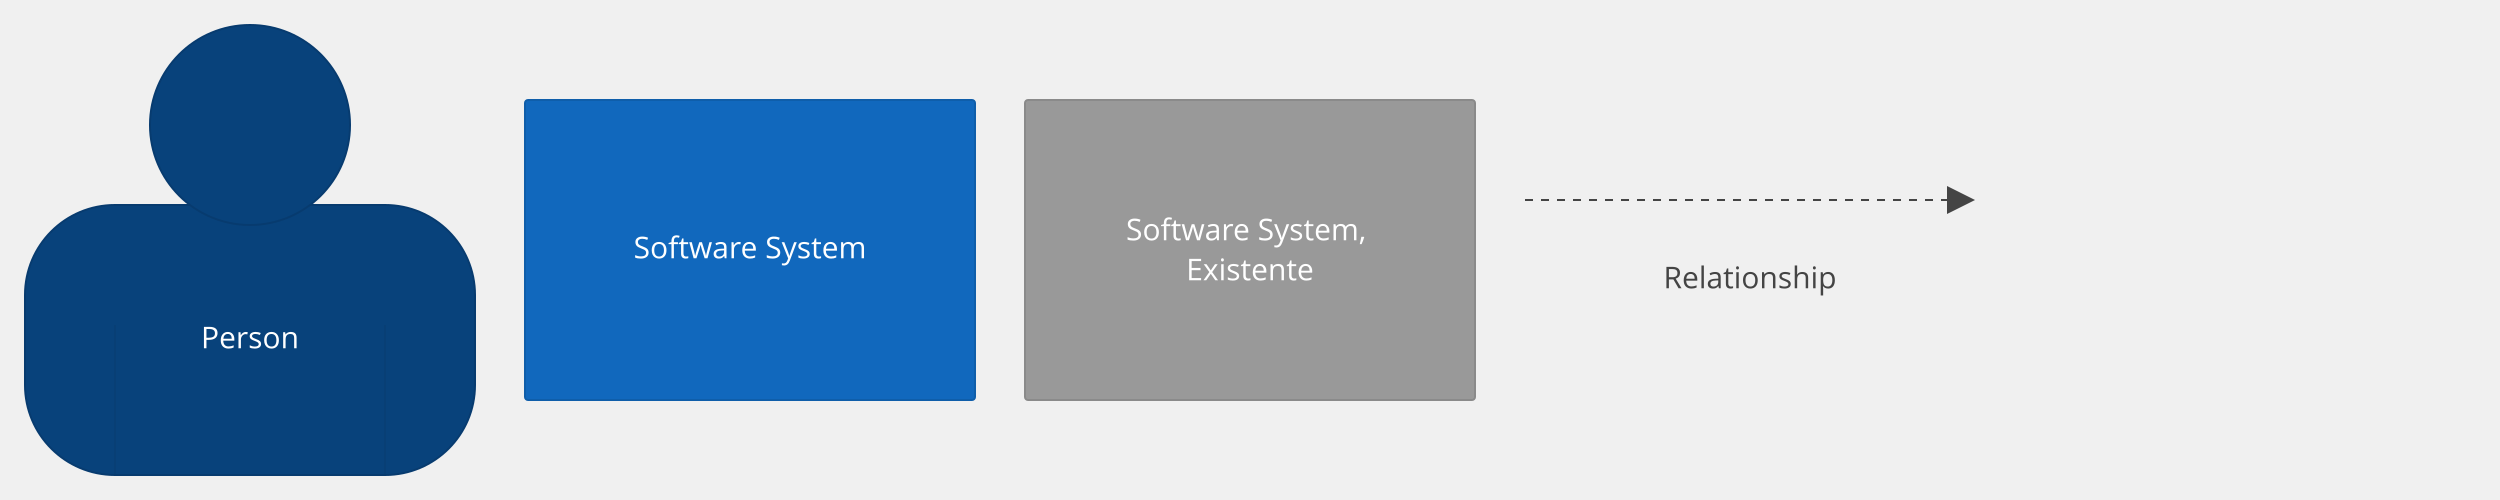
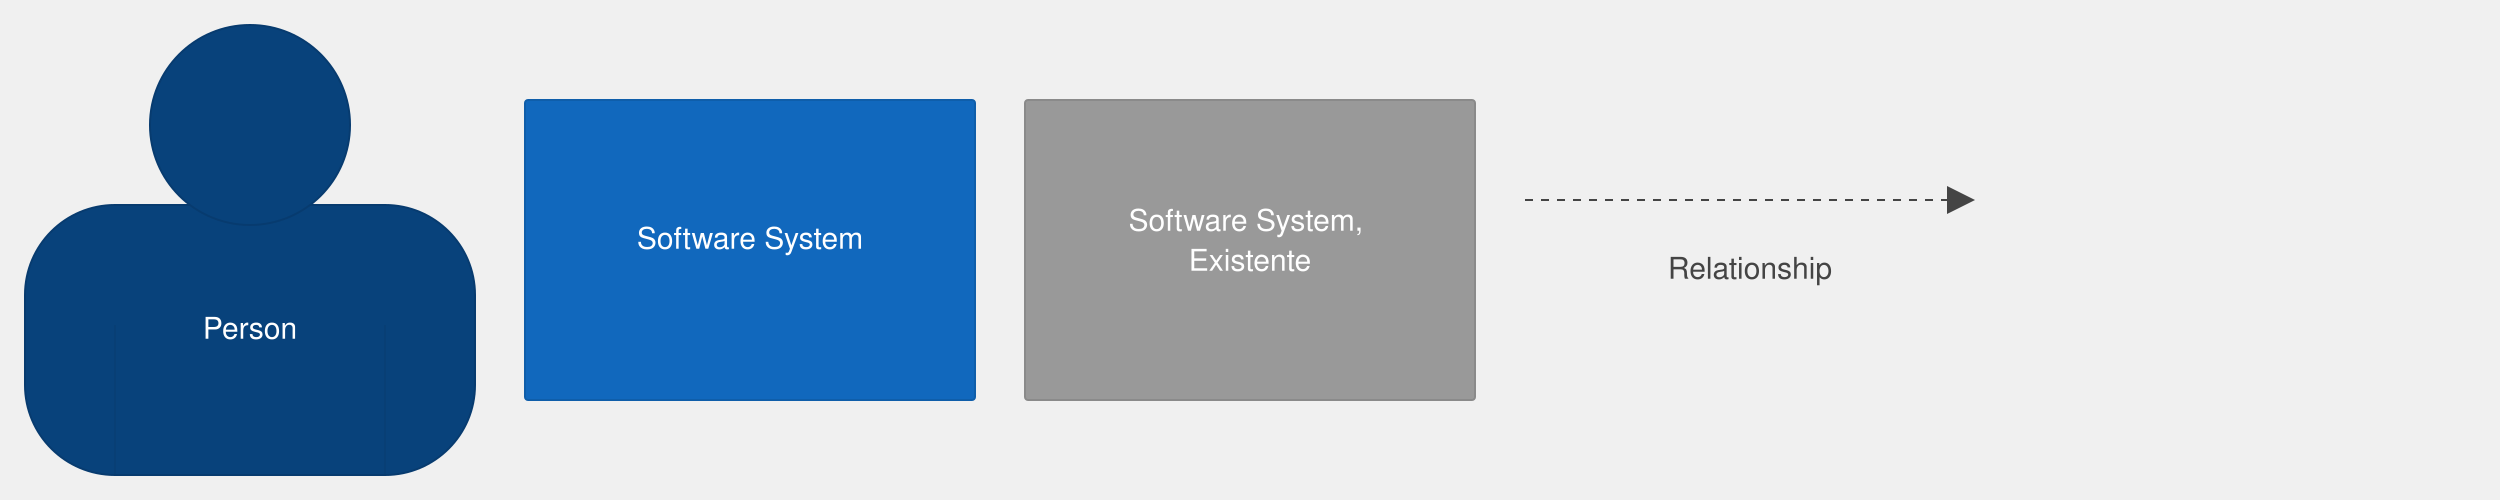
<svg xmlns="http://www.w3.org/2000/svg" version="1.1" viewBox="0 0 2500 500" style="background: #ffffff">
  <g transform="translate(25,25)">
    <rect x="0" y="180" width="450" height="270" rx="90" fill="#08427b" stroke-width="2" stroke="#073b6f" stroke-dasharray="" />
    <circle cx="225" cy="100" r="100" fill="#08427b" stroke-width="2" stroke="#073b6f" stroke-dasharray="" />
    <line x1="90" y1="300" x2="90" y2="450" stroke-width="1" stroke="#073b6f" stroke-dasharray="" />
    <line x1="360" y1="300" x2="360" y2="450" stroke-width="1" stroke="#073b6f" stroke-dasharray="" />
-     <text x="225" y="260" text-anchor="middle" dominant-baseline="hanging" fill="#ffffff" font-size="30px" font-family="Open Sans, Tahoma, Arial">
+     <text x="225" y="260" text-anchor="middle" dominant-baseline="hanging" fill="#ffffff" font-size="30px" font-family="Tahoma, Verdana, Helvetica, Arial">
      <tspan x="225" dy="40px">Person</tspan>
    </text>
  </g>
  <g transform="translate(525,100)">
    <rect width="450" height="300" rx="3" ry="3" x="0" y="0" fill="#1168bd" stroke-width="2" stroke="#0f5eaa" stroke-dasharray="" />
-     <text x="225" y="95" text-anchor="middle" dominant-baseline="hanging" fill="#ffffff" font-size="30px" font-family="Open Sans, Tahoma, Arial">
+     <text x="225" y="95" text-anchor="middle" dominant-baseline="hanging" fill="#ffffff" font-size="30px" font-family="Tahoma, Verdana, Helvetica, Arial">
      <tspan x="225" dy="40px">Software System</tspan>
    </text>
  </g>
  <g transform="translate(1025,100)">
    <rect width="450" height="300" rx="3" ry="3" x="0" y="0" fill="#999999" stroke-width="2" stroke="#8a8a8a" stroke-dasharray="" />
-     <text x="225" y="77" text-anchor="middle" dominant-baseline="hanging" fill="#ffffff" font-size="30px" font-family="Open Sans, Tahoma, Arial">
+     <text x="225" y="77" text-anchor="middle" dominant-baseline="hanging" fill="#ffffff" font-size="30px" font-family="Tahoma, Verdana, Helvetica, Arial">
      <tspan x="225" dy="40px">Software System,</tspan>
      <tspan x="225" dy="40px">Existente</tspan>
    </text>
  </g>
  <g transform="translate(1525,170)">
    <path d="M422,0 L422,44 L450,30 L 422,16" style="fill:#444444" />
    <path d="M0,30 L422,30" style="stroke:#444444; stroke-width: 2; fill: none; stroke-dasharray: 8 8;" />
-     <text x="225" y="55" text-anchor="middle" dominant-baseline="hanging" fill="#444444" font-size="30px" font-family="Open Sans, Tahoma, Arial">
+     <text x="225" y="55" text-anchor="middle" dominant-baseline="hanging" fill="#444444" font-size="30px" font-family="Tahoma, Verdana, Helvetica, Arial">
      <tspan x="225" dy="40px">Relationship</tspan>
    </text>
  </g>
</svg>
